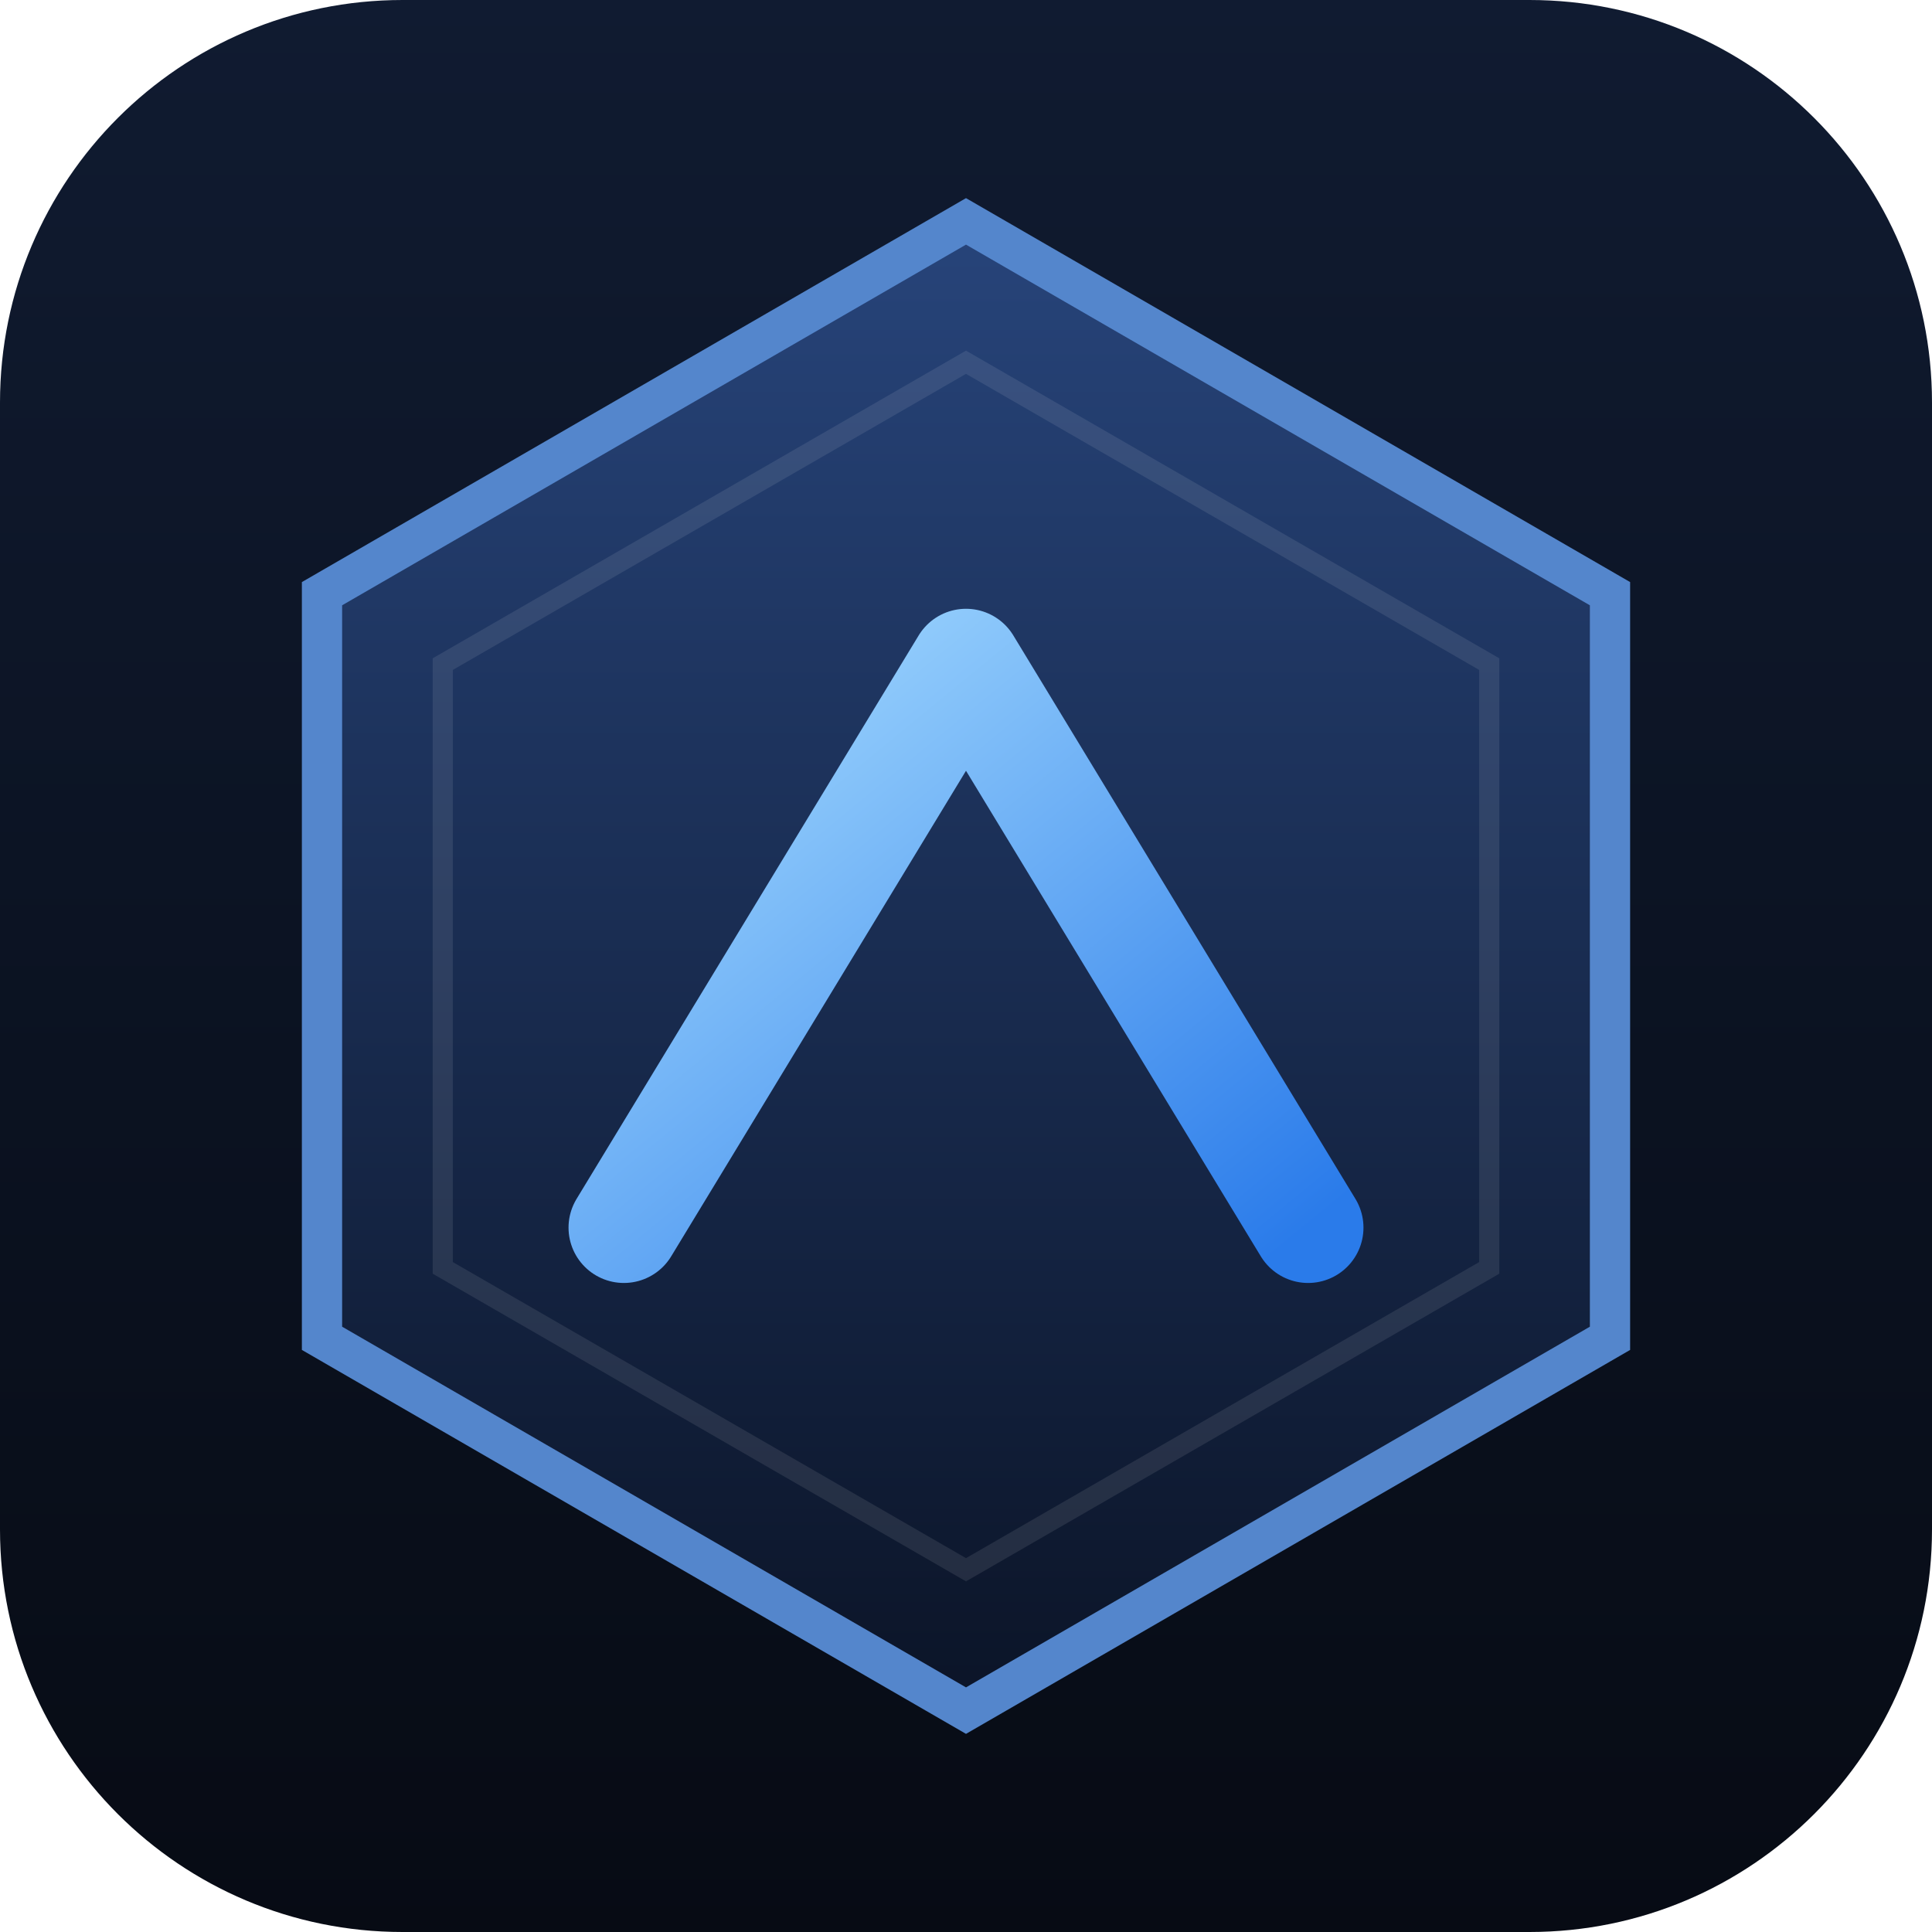
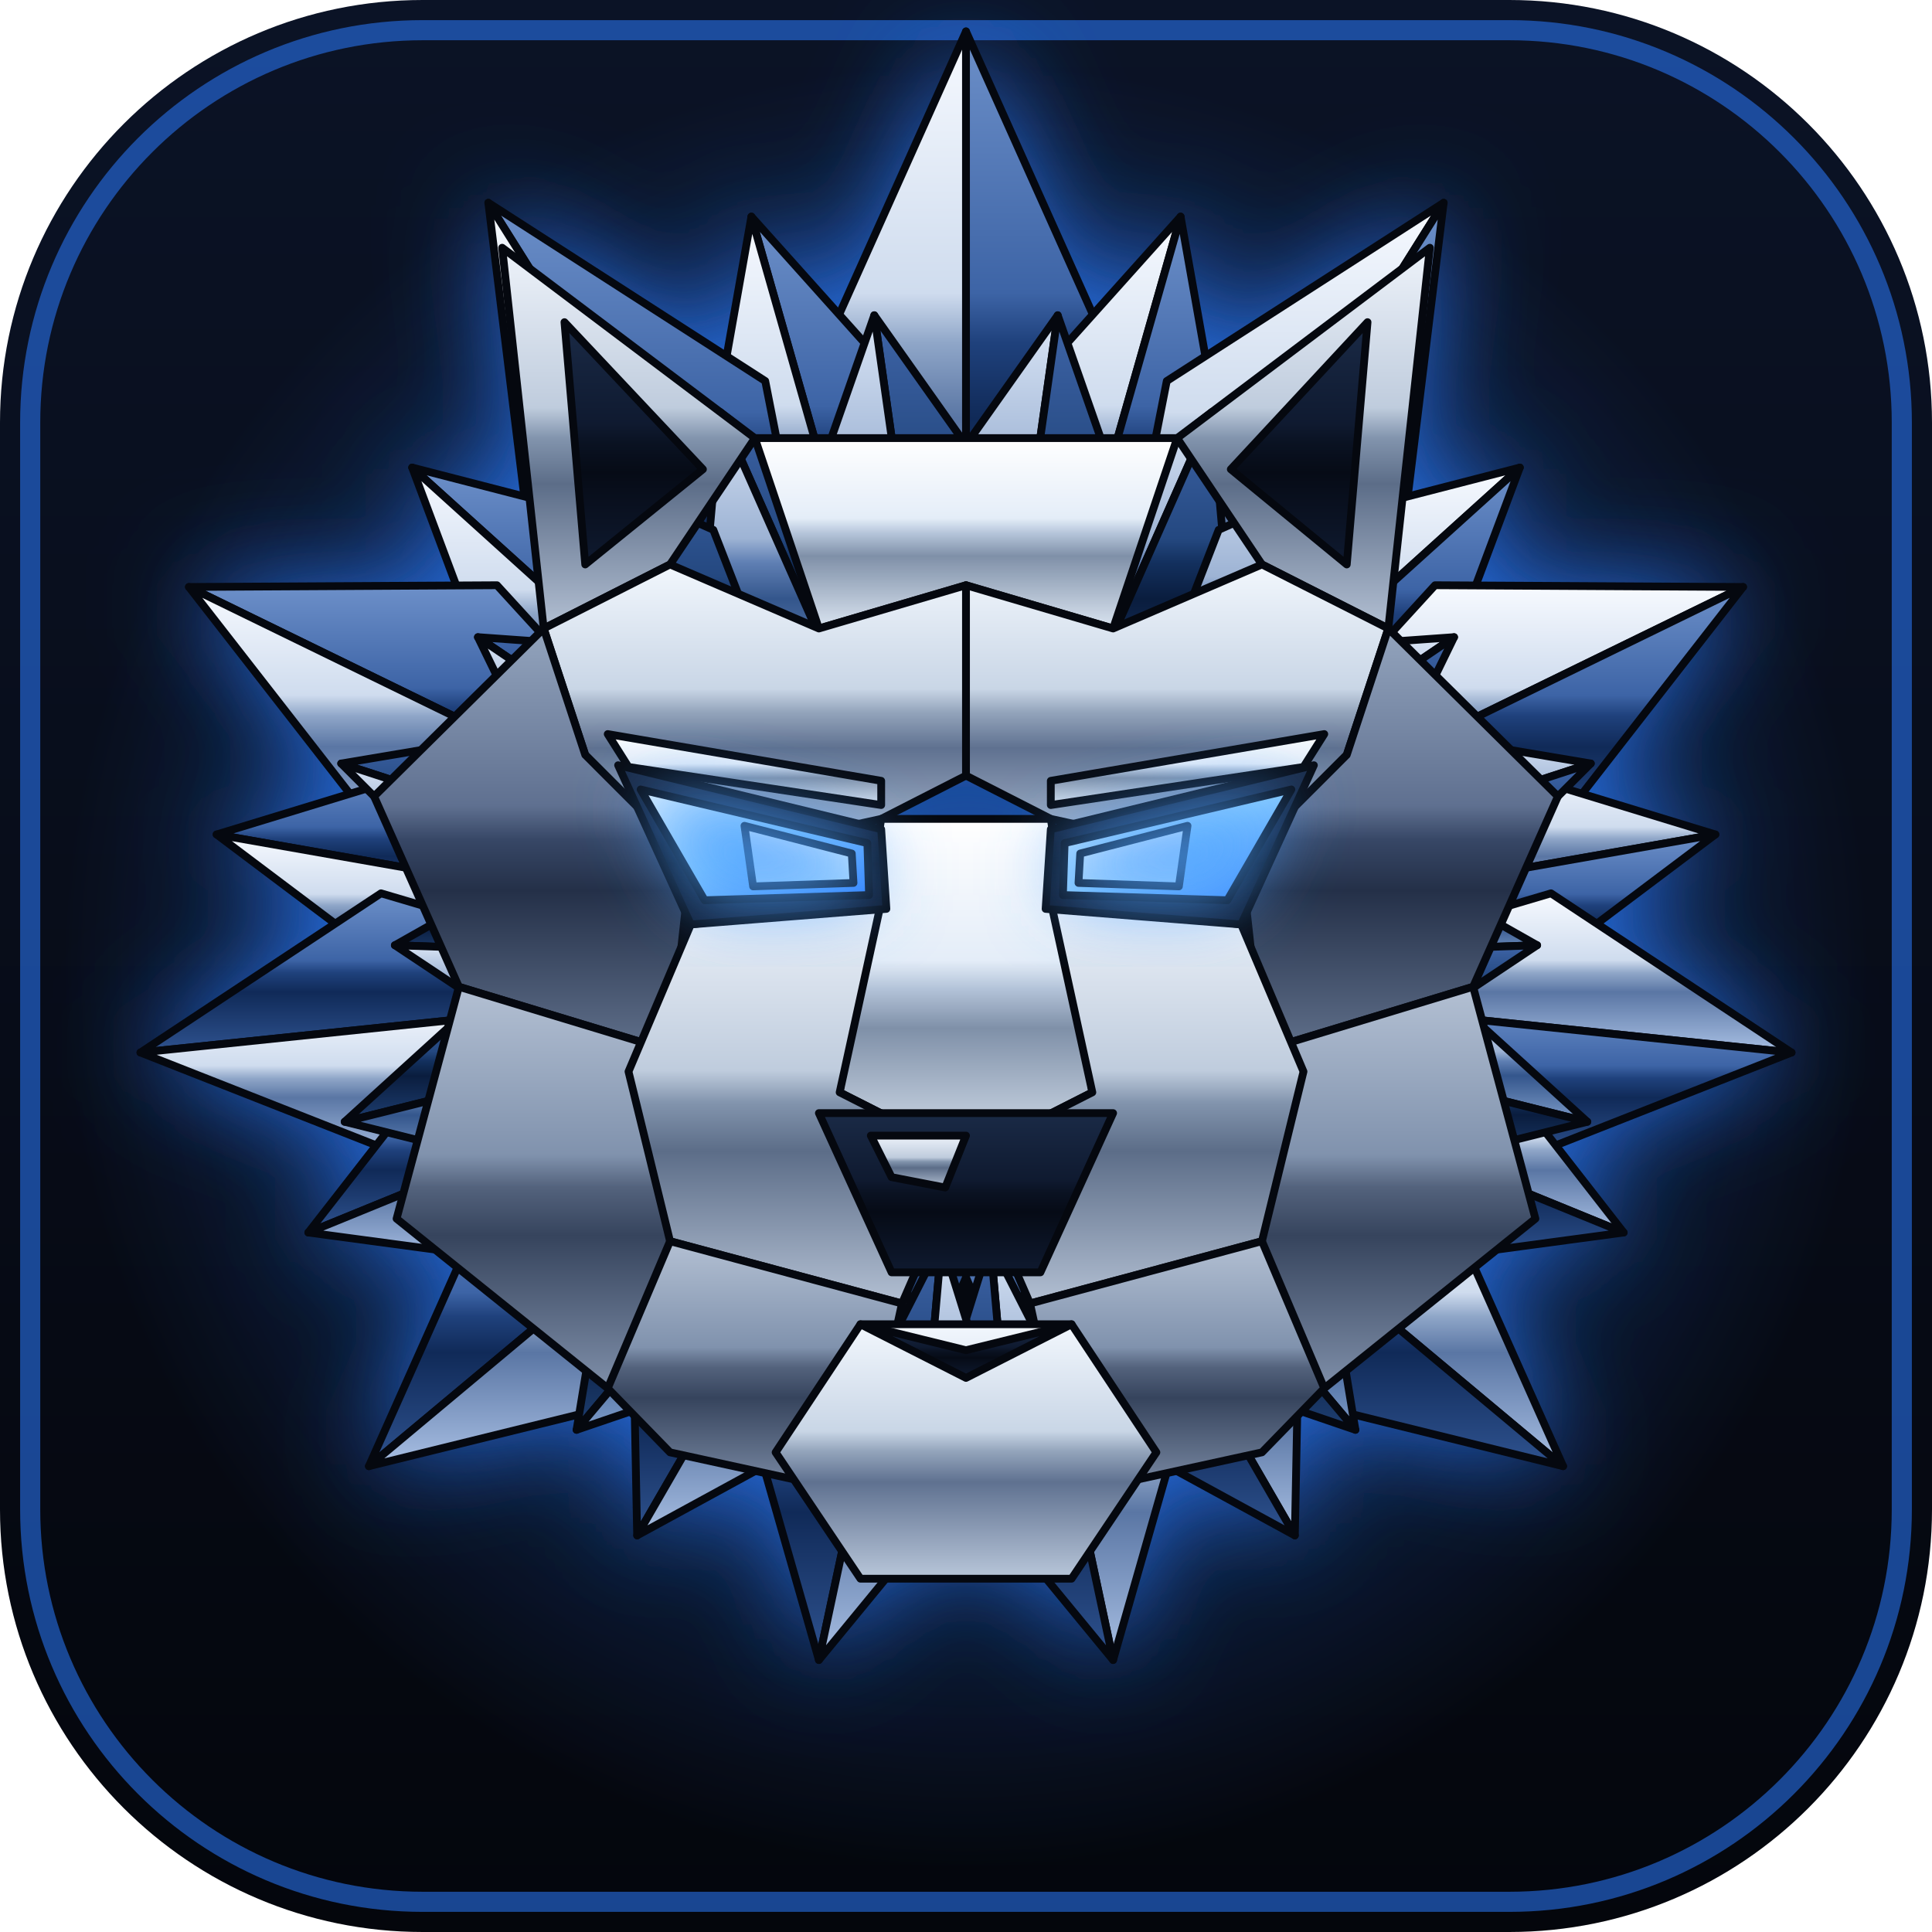
<svg xmlns="http://www.w3.org/2000/svg" viewBox="0 0 192 192">
  <defs>
    <linearGradient id="bg" x1="0" y1="0" x2="0" y2="1">
-       <stop offset="0" stop-color="#101b31" />
-       <stop offset="1" stop-color="#070b14" />
-     </linearGradient>
-     <linearGradient id="face" x1="0" y1="0" x2="0" y2="1">
-       <stop offset="0" stop-color="#27447a" />
-       <stop offset="1" stop-color="#0b1427" />
-     </linearGradient>
-     <linearGradient id="glow" x1="0" y1="0" x2="1" y2="1">
-       <stop offset="0" stop-color="#a6dcff" />
-       <stop offset="1" stop-color="#2a7bea" />
-     </linearGradient>
+       <stop offset="0" stop-color="#0b1326" />
+       <stop offset="1" stop-color="#04060c" />
+     </linearGradient>
+     <linearGradient id="bright" x1="0" y1="0" x2="0" y2="1">
+       <stop offset="0" stop-color="#ffffff" />
+       <stop offset=".42" stop-color="#e4edf8" />
+       <stop offset=".5" stop-color="#b5c5da" />
+       <stop offset=".62" stop-color="#7f90a8" />
+       <stop offset="1" stop-color="#dbe5f1" />
+     </linearGradient>
+     <linearGradient id="brightMid" x1="0" y1="0" x2="0" y2="1">
+       <stop offset="0" stop-color="#f2f7fd" />
+       <stop offset=".42" stop-color="#c9d6e6" />
+       <stop offset=".5" stop-color="#93a4bb" />
+       <stop offset=".62" stop-color="#5f7190" />
+       <stop offset="1" stop-color="#b9c7da" />
+     </linearGradient>
+     <linearGradient id="mid" x1="0" y1="0" x2="0" y2="1">
+       <stop offset="0" stop-color="#eef3fa" />
+       <stop offset=".42" stop-color="#bfccdd" />
+       <stop offset=".5" stop-color="#8294ad" />
+       <stop offset=".62" stop-color="#5c6d88" />
+       <stop offset="1" stop-color="#b3c0d3" />
+     </linearGradient>
+     <linearGradient id="midDark" x1="0" y1="0" x2="0" y2="1">
+       <stop offset="0" stop-color="#b3c0d3" />
+       <stop offset=".42" stop-color="#8092ad" />
+       <stop offset=".5" stop-color="#53627c" />
+       <stop offset=".62" stop-color="#36445d" />
+       <stop offset="1" stop-color="#7f8fa9" />
+     </linearGradient>
+     <linearGradient id="dark" x1="0" y1="0" x2="0" y2="1">
+       <stop offset="0" stop-color="#93a4bd" />
+       <stop offset=".42" stop-color="#5f7090" />
+       <stop offset=".5" stop-color="#374766" />
+       <stop offset=".62" stop-color="#243048" />
+       <stop offset="1" stop-color="#60708b" />
+     </linearGradient>
+     <linearGradient id="navy" x1="0" y1="0" x2="0" y2="1">
+       <stop offset="0" stop-color="#1a2a46" />
+       <stop offset=".42" stop-color="#0f1a30" />
+       <stop offset=".5" stop-color="#0a1222" />
+       <stop offset=".62" stop-color="#060b16" />
+       <stop offset="1" stop-color="#0f1a30" />
+     </linearGradient>
+     <linearGradient id="maneLight" x1="0" y1="0" x2="0" y2="1">
+       <stop offset="0" stop-color="#f7faff" />
+       <stop offset=".42" stop-color="#cfdcee" />
+       <stop offset=".5" stop-color="#8fa6c8" />
+       <stop offset=".62" stop-color="#5a76a4" />
+       <stop offset="1" stop-color="#a9c0e4" />
+     </linearGradient>
+     <linearGradient id="maneMid" x1="0" y1="0" x2="0" y2="1">
+       <stop offset="0" stop-color="#dbe6f6" />
+       <stop offset=".42" stop-color="#9db3d4" />
+       <stop offset=".5" stop-color="#5f7fb3" />
+       <stop offset=".62" stop-color="#34568c" />
+       <stop offset="1" stop-color="#7e9cc9" />
+     </linearGradient>
+     <linearGradient id="maneDark" x1="0" y1="0" x2="0" y2="1">
+       <stop offset="0" stop-color="#6d90c9" />
+       <stop offset=".42" stop-color="#3d64a6" />
+       <stop offset=".5" stop-color="#1f417c" />
+       <stop offset=".62" stop-color="#102a58" />
+       <stop offset="1" stop-color="#2f5390" />
+     </linearGradient>
+     <linearGradient id="maneDeep" x1="0" y1="0" x2="0" y2="1">
+       <stop offset="0" stop-color="#3f65a8" />
+       <stop offset=".42" stop-color="#244880" />
+       <stop offset=".5" stop-color="#13305e" />
+       <stop offset=".62" stop-color="#0a1d3e" />
+       <stop offset="1" stop-color="#1e3f72" />
+     </linearGradient>
+     <linearGradient id="eye" x1="0" y1="0" x2="1" y2="1">
+       <stop offset="0" stop-color="#eaf6ff" />
+       <stop offset=".5" stop-color="#8fd0ff" />
+       <stop offset="1" stop-color="#2b7bff" />
+     </linearGradient>
+     <linearGradient id="eyeHot" x1="0" y1="0" x2="0" y2="1">
+       <stop offset="0" stop-color="#ffffff" />
+       <stop offset="1" stop-color="#bfe6ff" />
+     </linearGradient>
+     <radialGradient id="halo" cx=".5" cy=".5" r=".5">
+       <stop offset="0" stop-color="#2b7bff" stop-opacity=".7" />
+       <stop offset=".55" stop-color="#2b7bff" stop-opacity=".25" />
+       <stop offset="1" stop-color="#2b7bff" stop-opacity="0" />
+     </radialGradient>
+     <filter id="eyeglow" x="-60%" y="-60%" width="220%" height="220%">
+       <feGaussianBlur stdDeviation="2.2" />
+     </filter>
+     <filter id="maneglow" x="-30%" y="-30%" width="160%" height="160%">
+       <feGaussianBlur stdDeviation="3" />
+     </filter>
  </defs>
-   <rect width="192" height="192" rx="40" fill="url(#bg)" />
-   <path d="M96 22 160 59v74L96 170 32 133V59z" fill="url(#face)" stroke="#5486cc" stroke-width="4" />
-   <path d="M96 36 148 66v60L96 156 44 126V66z" fill="none" stroke="rgba(255,255,255,.09)" stroke-width="2" />
-   <path d="m62 122 34-56 34 56" fill="none" stroke="url(#glow)" stroke-width="11" stroke-linecap="round" stroke-linejoin="round" />
-   <path d="M78 108h36" stroke="url(#glow)" stroke-width="11" stroke-linecap="round" />
+   <rect width="192" height="192" rx="42" fill="url(#bg)" />
+   <rect x="3" y="3" width="186" height="186" rx="39" fill="none" stroke="#2b7bff" stroke-opacity=".55" stroke-width="2" />
+   <g transform="translate(96 96) scale(1.72) translate(-50 -54)">
+     <circle cx="50" cy="54" r="52" fill="url(#halo)" />
+     <g fill="#2b7bff" opacity=".85" filter="url(#maneglow)">
+       <polygon points="46.3,36.4 42.8,30.4 50,20 50,42" />
+       <polygon points="50,42 50,20 57.2,30.4 53.7,36.4" />
+       <polygon points="55.6,36.9 55.6,29.9 67,24.6 56,43.6" />
+       <polygon points="56,43.6 67,24.6 68.1,37.1 62,40.6" />
+       <polygon points="44.4,36.9 44.4,29.9 33,24.6 44,43.6" />
+       <polygon points="44,43.6 33,24.6 31.9,37.1 38,40.6" />
+       <polygon points="63.4,42 66.9,35.9 79.4,37 60.4,48" />
+       <polygon points="60.4,48 79.4,37 74.1,48.4 67.1,48.4" />
+       <polygon points="36.6,42 33.1,35.9 20.6,37 39.6,48" />
+       <polygon points="39.6,48 20.6,37 25.9,48.4 32.9,48.4" />
+       <polygon points="67.6,50.3 73.6,46.8 84,54 62,54" />
+       <polygon points="62,54 84,54 73.6,61.2 67.6,57.7" />
+       <polygon points="32.4,50.3 26.4,46.8 16,54 38,54" />
+       <polygon points="38,54 16,54 26.4,61.2 32.4,57.7" />
+       <polygon points="67.1,59.6 74.1,59.6 79.4,71 60.4,60" />
+       <polygon points="60.4,60 79.4,71 66.9,72.1 63.4,66" />
+       <polygon points="32.9,59.6 25.9,59.6 20.6,71 39.6,60" />
+       <polygon points="39.6,60 20.6,71 33.1,72.1 36.6,66" />
+       <polygon points="62,67.4 68.1,70.9 67,83.4 56,64.4" />
+       <polygon points="56,64.4 67,83.4 55.6,78.1 55.6,71.1" />
+       <polygon points="38,67.4 31.9,70.9 33,83.4 44,64.4" />
+       <polygon points="44,64.4 33,83.4 44.4,78.1 44.4,71.1" />
+       <polygon points="53.7,71.6 57.2,77.6 50,88 50,66" />
+       <polygon points="50,66 50,88 42.8,77.6 46.3,71.6" />
+       <polygon points="46.2,30.3 41.8,18.3 50,0 50,36" />
+       <polygon points="50,36 50,0 58.2,18.3 53.8,30.3" />
+       <polygon points="53.5,30.3 52.9,21.3 62.4,10.7 55,36.7" />
+       <polygon points="55,36.7 62.4,10.7 64.9,24.8 59.6,32" />
+       <polygon points="46.5,30.3 47.1,21.3 37.6,10.7 45,36.7" />
+       <polygon points="45,36.7 37.6,10.7 35.1,24.8 40.4,32" />
+       <polygon points="59.3,31.9 61.6,20.2 77.6,9.9 59.5,38.7" />
+       <polygon points="59.5,38.7 77.6,9.9 75.3,28.7 65.8,35.9" />
+       <polygon points="40.7,31.9 38.4,20.2 22.4,9.9 40.5,38.7" />
+       <polygon points="40.5,38.7 22.4,9.9 24.7,28.7 34.2,35.9" />
+       <polygon points="65.5,35.7 69.2,28.5 82,25.2 63.4,42" />
+       <polygon points="63.4,42 82,25.2 77.4,37.5 69.8,40.5" />
+       <polygon points="34.5,35.7 30.8,28.5 18,25.2 36.6,42" />
+       <polygon points="36.6,42 18,25.2 22.6,37.5 30.2,40.5" />
+       <polygon points="69.6,40.2 77.1,32 94.9,32.1 66.2,46.1" />
+       <polygon points="66.2,46.1 94.9,32.1 84,46.1 73,47" />
+       <polygon points="30.4,40.2 22.9,32 5.1,32.1 33.8,46.1" />
+       <polygon points="33.8,46.1 5.1,32.1 16,46.1 27,47" />
+       <polygon points="72.9,46.7 80.2,42.4 93.3,46.4 67.7,50.9" />
+       <polygon points="67.7,50.9 93.3,46.4 82.4,54.6 74,53" />
+       <polygon points="27.1,46.7 19.8,42.4 6.7,46.4 32.3,50.9" />
+       <polygon points="32.3,50.9 6.7,46.4 17.6,54.6 26,53" />
+       <polygon points="74,52.7 83.8,49.8 97.7,59 67.9,55.9" />
+       <polygon points="67.9,55.9 97.7,59 82.2,65.1 73.2,60.3" />
+       <polygon points="26,52.7 16.2,49.8 2.3,59 32.1,55.9" />
+       <polygon points="32.1,55.9 2.3,59 17.8,65.1 26.8,60.3" />
+       <polygon points="73.3,59.9 80.6,59.9 88,69.4 66.7,60.7" />
+       <polygon points="66.7,60.7 88,69.4 76.1,71 70.8,65.9" />
+       <polygon points="26.7,59.9 19.4,59.9 12,69.4 33.3,60.7" />
+       <polygon points="33.3,60.7 12,69.4 23.9,71 29.2,65.9" />
+       <polygon points="70.3,66.8 78.7,69.9 84.5,82.9 63.8,65.6" />
+       <polygon points="63.8,65.6 84.5,82.9 70.7,79.5 66.2,71.8" />
+       <polygon points="29.7,66.8 21.3,69.9 15.5,82.9 36.2,65.6" />
+       <polygon points="36.2,65.6 15.5,82.9 29.3,79.5 33.8,71.8" />
+       <polygon points="64.4,73.2 69.2,76.9 69,86.9 59,69.6" />
+       <polygon points="59,69.6 69,86.9 60.2,82.1 59.4,76.1" />
+       <polygon points="35.6,73.2 30.8,76.9 31,86.9 41,69.6" />
+       <polygon points="41,69.6 31,86.9 39.8,82.1 40.6,76.1" />
+       <polygon points="57.8,76.7 61.7,82.9 58.5,94.1 53.7,71.6" />
+       <polygon points="53.7,71.6 58.5,94.1 51.1,85.1 52.1,77.9" />
+       <polygon points="42.2,76.7 38.3,82.9 41.5,94.1 46.3,71.6" />
+       <polygon points="46.3,71.6 41.5,94.1 48.9,85.1 47.9,77.9" />
+       <polygon points="52.6,77.9 54.5,82.3 50,89 50,72" />
+       <polygon points="50,72 50,89 45.5,82.3 47.4,77.9" />
+       <polygon points="50.4,32 49,25.3 55.3,16.4 52.2,38.2" />
+       <polygon points="52.2,38.2 55.3,16.4 58.9,26.7 55.7,32.7" />
+       <polygon points="49.6,32 51,25.3 44.7,16.4 47.8,38.2" />
+       <polygon points="47.8,38.2 44.7,16.4 41.1,26.7 44.3,32.7" />
+       <polygon points="56.7,33 57.1,27.5 64.2,22 56.5,39.4" />
+       <polygon points="56.5,39.4 64.2,22 65,31 61.1,35" />
+       <polygon points="43.3,33 42.9,27.5 35.8,22 43.5,39.4" />
+       <polygon points="43.5,39.4 35.8,22 35,31 38.9,35" />
+       <polygon points="62,35.5 64.6,28.8 75.1,24.1 60.3,41.7" />
+       <polygon points="60.3,41.7 75.1,24.1 72.3,35.3 66.1,39" />
+       <polygon points="38,35.5 35.4,28.8 24.9,24.1 39.7,41.7" />
+       <polygon points="39.7,41.7 24.9,24.1 27.7,35.3 33.9,39" />
+       <polygon points="66.8,39.8 69.8,35.6 78.2,35 63.3,45.1" />
+       <polygon points="63.3,45.1 78.2,35 74.5,42.6 69.5,43.8" />
+       <polygon points="33.2,39.8 30.2,35.6 21.8,35 36.7,45.1" />
+       <polygon points="36.7,45.1 21.8,35 25.5,42.6 30.5,43.8" />
+       <polygon points="69.9,44.7 75.4,40.5 86.1,42.3 65.2,49.1" />
+       <polygon points="65.2,49.1 86.1,42.3 78.4,50 71.6,49.8" />
+       <polygon points="30.1,44.7 24.6,40.5 13.9,42.3 34.8,49.1" />
+       <polygon points="34.8,49.1 13.9,42.3 21.6,50 28.4,49.8" />
+       <polygon points="71.8,50.8 76.1,48.9 83,52.8 66,53.4" />
+       <polygon points="66,53.4 83,52.8 76.4,57.2 71.9,55.6" />
+       <polygon points="28.2,50.8 23.9,48.9 17,52.8 34,53.4" />
+       <polygon points="34,53.4 17,52.8 23.6,57.2 28.1,55.6" />
+       <polygon points="71.8,56.7 78.2,56 85.9,63 65.5,57.9" />
+       <polygon points="65.5,57.9 85.9,63 75.9,65.5 70.5,61.9" />
+       <polygon points="28.2,56.7 21.8,56 14.1,63 34.5,57.9" />
+       <polygon points="34.5,57.9 14.1,63 24.1,65.5 29.5,61.9" />
+       <polygon points="70,63.2 74.3,63.8 77.4,70.5 63.7,62.2" />
+       <polygon points="63.7,62.2 77.4,70.5 70.1,70.8 67.5,67.3" />
+       <polygon points="30,63.2 25.7,63.8 22.6,70.5 36.3,62.2" />
+       <polygon points="36.3,62.2 22.6,70.5 29.9,70.8 32.5,67.3" />
+       <polygon points="66.1,69 71,71.7 72.5,80.8 60.3,66.3" />
+       <polygon points="60.3,66.3 72.5,80.8 63.7,77.8 62,72.5" />
+       <polygon points="33.9,69 29,71.7 27.5,80.8 39.7,66.3" />
+       <polygon points="39.7,66.3 27.5,80.8 36.3,77.8 38,72.5" />
+       <polygon points="60.1,73.5 62.9,76.3 61.1,82.9 55.7,68.9" />
+       <polygon points="55.7,68.9 61.1,82.9 55.4,79.2 55.6,75.3" />
+       <polygon points="39.9,73.5 37.1,76.3 38.9,82.9 44.3,68.9" />
+       <polygon points="44.3,68.9 38.9,82.9 44.6,79.2 44.4,75.3" />
+       <polygon points="54.3,75.6 56.4,79.8 52.9,86.9 51.4,69.9" />
+       <polygon points="51.4,69.9 52.9,86.9 48.1,80.6 49.5,76" />
+       <polygon points="45.7,75.6 43.6,79.8 47.1,86.9 48.6,69.9" />
+       <polygon points="48.6,69.9 47.1,86.9 51.9,80.6 50.5,76" />
+     </g>
+     <g stroke="#05080f" stroke-width=".45" stroke-linejoin="round">
+       <polygon points="46.3,36.4 42.8,30.4 50,20 50,42" fill="url(#maneDark)" />
+       <polygon points="50,42 50,20 57.2,30.4 53.7,36.4" fill="url(#maneDeep)" />
+       <polygon points="55.6,36.9 55.6,29.9 67,24.6 56,43.6" fill="url(#maneDark)" />
+       <polygon points="56,43.6 67,24.6 68.1,37.1 62,40.6" fill="url(#maneDeep)" />
+       <polygon points="44.4,36.9 44.4,29.9 33,24.6 44,43.6" fill="url(#maneDeep)" />
+       <polygon points="44,43.6 33,24.6 31.9,37.1 38,40.6" fill="url(#maneDark)" />
+       <polygon points="63.4,42 66.9,35.9 79.4,37 60.4,48" fill="url(#maneDark)" />
+       <polygon points="60.4,48 79.4,37 74.1,48.4 67.1,48.4" fill="url(#maneDeep)" />
+       <polygon points="36.6,42 33.1,35.9 20.6,37 39.6,48" fill="url(#maneDeep)" />
+       <polygon points="39.6,48 20.6,37 25.9,48.4 32.9,48.4" fill="url(#maneDark)" />
+       <polygon points="67.6,50.3 73.6,46.8 84,54 62,54" fill="url(#maneDark)" />
+       <polygon points="62,54 84,54 73.6,61.2 67.6,57.7" fill="url(#maneDeep)" />
+       <polygon points="32.4,50.3 26.4,46.8 16,54 38,54" fill="url(#maneDeep)" />
+       <polygon points="38,54 16,54 26.4,61.2 32.4,57.7" fill="url(#maneDark)" />
+       <polygon points="67.1,59.6 74.1,59.6 79.4,71 60.4,60" fill="url(#maneDark)" />
+       <polygon points="60.4,60 79.4,71 66.9,72.1 63.4,66" fill="url(#maneDeep)" />
+       <polygon points="32.9,59.6 25.9,59.6 20.6,71 39.6,60" fill="url(#maneDeep)" />
+       <polygon points="39.6,60 20.6,71 33.1,72.1 36.6,66" fill="url(#maneDark)" />
+       <polygon points="62,67.4 68.1,70.9 67,83.4 56,64.4" fill="url(#maneDark)" />
+       <polygon points="56,64.4 67,83.4 55.6,78.1 55.6,71.1" fill="url(#maneDeep)" />
+       <polygon points="38,67.4 31.9,70.9 33,83.4 44,64.4" fill="url(#maneDeep)" />
+       <polygon points="44,64.4 33,83.4 44.4,78.1 44.4,71.1" fill="url(#maneDark)" />
+       <polygon points="53.7,71.6 57.2,77.6 50,88 50,66" fill="url(#maneDark)" />
+       <polygon points="50,66 50,88 42.8,77.6 46.3,71.6" fill="url(#maneDeep)" />
+       <polygon points="46.2,30.3 41.8,18.3 50,0 50,36" fill="url(#maneLight)" />
+       <polygon points="50,36 50,0 58.2,18.3 53.8,30.3" fill="url(#maneDark)" />
+       <polygon points="53.5,30.3 52.9,21.3 62.4,10.7 55,36.7" fill="url(#maneLight)" />
+       <polygon points="55,36.7 62.4,10.7 64.9,24.8 59.6,32" fill="url(#maneDark)" />
+       <polygon points="46.5,30.3 47.1,21.3 37.6,10.7 45,36.7" fill="url(#maneDark)" />
+       <polygon points="45,36.7 37.6,10.7 35.1,24.8 40.4,32" fill="url(#maneLight)" />
+       <polygon points="59.3,31.9 61.6,20.2 77.6,9.9 59.5,38.7" fill="url(#maneLight)" />
+       <polygon points="59.5,38.7 77.6,9.9 75.3,28.7 65.8,35.9" fill="url(#maneDark)" />
+       <polygon points="40.7,31.9 38.4,20.2 22.4,9.9 40.5,38.7" fill="url(#maneDark)" />
+       <polygon points="40.5,38.7 22.4,9.9 24.7,28.7 34.2,35.9" fill="url(#maneLight)" />
+       <polygon points="65.5,35.7 69.2,28.5 82,25.2 63.4,42" fill="url(#maneLight)" />
+       <polygon points="63.4,42 82,25.2 77.4,37.5 69.8,40.5" fill="url(#maneDark)" />
+       <polygon points="34.5,35.7 30.8,28.5 18,25.2 36.6,42" fill="url(#maneDark)" />
+       <polygon points="36.6,42 18,25.2 22.6,37.5 30.2,40.5" fill="url(#maneLight)" />
+       <polygon points="69.6,40.2 77.1,32 94.9,32.1 66.2,46.1" fill="url(#maneLight)" />
+       <polygon points="66.2,46.1 94.9,32.1 84,46.1 73,47" fill="url(#maneDark)" />
+       <polygon points="30.4,40.2 22.9,32 5.1,32.1 33.8,46.1" fill="url(#maneDark)" />
+       <polygon points="33.8,46.1 5.1,32.1 16,46.1 27,47" fill="url(#maneLight)" />
+       <polygon points="72.9,46.7 80.2,42.4 93.3,46.4 67.7,50.9" fill="url(#maneLight)" />
+       <polygon points="67.7,50.9 93.3,46.4 82.4,54.6 74,53" fill="url(#maneDark)" />
+       <polygon points="27.1,46.7 19.8,42.4 6.7,46.4 32.3,50.9" fill="url(#maneDark)" />
+       <polygon points="32.3,50.9 6.7,46.4 17.6,54.6 26,53" fill="url(#maneLight)" />
+       <polygon points="74,52.7 83.8,49.8 97.7,59 67.9,55.9" fill="url(#maneLight)" />
+       <polygon points="67.9,55.9 97.7,59 82.2,65.1 73.2,60.3" fill="url(#maneDark)" />
+       <polygon points="26,52.7 16.2,49.8 2.3,59 32.1,55.9" fill="url(#maneDark)" />
+       <polygon points="32.1,55.9 2.3,59 17.8,65.1 26.8,60.3" fill="url(#maneLight)" />
+       <polygon points="73.3,59.9 80.6,59.9 88,69.4 66.7,60.7" fill="url(#maneLight)" />
+       <polygon points="66.7,60.7 88,69.4 76.1,71 70.8,65.9" fill="url(#maneDark)" />
+       <polygon points="26.7,59.9 19.4,59.9 12,69.4 33.3,60.7" fill="url(#maneDark)" />
+       <polygon points="33.3,60.7 12,69.4 23.9,71 29.2,65.9" fill="url(#maneLight)" />
+       <polygon points="70.3,66.8 78.7,69.9 84.5,82.9 63.8,65.6" fill="url(#maneLight)" />
+       <polygon points="63.8,65.6 84.5,82.9 70.7,79.5 66.2,71.8" fill="url(#maneDark)" />
+       <polygon points="29.7,66.8 21.3,69.9 15.5,82.9 36.2,65.6" fill="url(#maneDark)" />
+       <polygon points="36.2,65.6 15.5,82.9 29.3,79.5 33.8,71.8" fill="url(#maneLight)" />
+       <polygon points="64.4,73.2 69.2,76.9 69,86.9 59,69.6" fill="url(#maneLight)" />
+       <polygon points="59,69.6 69,86.9 60.2,82.1 59.4,76.1" fill="url(#maneDark)" />
+       <polygon points="35.6,73.2 30.8,76.9 31,86.9 41,69.6" fill="url(#maneDark)" />
+       <polygon points="41,69.6 31,86.9 39.8,82.1 40.6,76.1" fill="url(#maneLight)" />
+       <polygon points="57.8,76.7 61.7,82.9 58.5,94.1 53.7,71.6" fill="url(#maneLight)" />
+       <polygon points="53.7,71.6 58.5,94.1 51.1,85.1 52.1,77.9" fill="url(#maneDark)" />
+       <polygon points="42.2,76.7 38.3,82.9 41.5,94.1 46.3,71.6" fill="url(#maneDark)" />
+       <polygon points="46.3,71.6 41.5,94.1 48.9,85.1 47.9,77.9" fill="url(#maneLight)" />
+       <polygon points="52.6,77.9 54.5,82.3 50,89 50,72" fill="url(#maneLight)" />
+       <polygon points="50,72 50,89 45.5,82.3 47.4,77.9" fill="url(#maneDark)" />
+       <polygon points="50.4,32 49,25.3 55.3,16.4 52.2,38.2" fill="url(#maneMid)" />
+       <polygon points="52.2,38.2 55.3,16.4 58.9,26.7 55.7,32.7" fill="url(#maneDeep)" />
+       <polygon points="49.6,32 51,25.3 44.7,16.4 47.8,38.2" fill="url(#maneDeep)" />
+       <polygon points="47.8,38.2 44.7,16.4 41.1,26.7 44.3,32.7" fill="url(#maneMid)" />
+       <polygon points="56.7,33 57.1,27.5 64.2,22 56.5,39.4" fill="url(#maneMid)" />
+       <polygon points="56.5,39.4 64.2,22 65,31 61.1,35" fill="url(#maneDeep)" />
+       <polygon points="43.3,33 42.9,27.5 35.8,22 43.5,39.4" fill="url(#maneDeep)" />
+       <polygon points="43.5,39.4 35.8,22 35,31 38.9,35" fill="url(#maneMid)" />
+       <polygon points="62,35.5 64.6,28.8 75.1,24.1 60.3,41.7" fill="url(#maneMid)" />
+       <polygon points="60.3,41.7 75.1,24.1 72.3,35.3 66.1,39" fill="url(#maneDeep)" />
+       <polygon points="38,35.5 35.4,28.8 24.9,24.1 39.7,41.7" fill="url(#maneDeep)" />
+       <polygon points="39.7,41.7 24.9,24.1 27.7,35.3 33.9,39" fill="url(#maneMid)" />
+       <polygon points="66.8,39.8 69.8,35.6 78.2,35 63.3,45.1" fill="url(#maneMid)" />
+       <polygon points="63.3,45.1 78.2,35 74.5,42.6 69.5,43.8" fill="url(#maneDeep)" />
+       <polygon points="33.2,39.8 30.2,35.6 21.8,35 36.7,45.1" fill="url(#maneDeep)" />
+       <polygon points="36.7,45.1 21.8,35 25.5,42.6 30.5,43.8" fill="url(#maneMid)" />
+       <polygon points="69.9,44.7 75.4,40.5 86.1,42.3 65.2,49.1" fill="url(#maneMid)" />
+       <polygon points="65.2,49.1 86.1,42.3 78.4,50 71.6,49.8" fill="url(#maneDeep)" />
+       <polygon points="30.1,44.7 24.6,40.5 13.9,42.3 34.8,49.1" fill="url(#maneDeep)" />
+       <polygon points="34.8,49.1 13.9,42.3 21.6,50 28.4,49.8" fill="url(#maneMid)" />
+       <polygon points="71.8,50.8 76.1,48.9 83,52.8 66,53.4" fill="url(#maneMid)" />
+       <polygon points="66,53.4 83,52.8 76.4,57.2 71.9,55.6" fill="url(#maneDeep)" />
+       <polygon points="28.2,50.8 23.9,48.9 17,52.8 34,53.4" fill="url(#maneDeep)" />
+       <polygon points="34,53.4 17,52.8 23.6,57.2 28.1,55.6" fill="url(#maneMid)" />
+       <polygon points="71.8,56.7 78.2,56 85.9,63 65.5,57.9" fill="url(#maneMid)" />
+       <polygon points="65.5,57.9 85.9,63 75.9,65.5 70.5,61.9" fill="url(#maneDeep)" />
+       <polygon points="28.2,56.7 21.8,56 14.1,63 34.5,57.9" fill="url(#maneDeep)" />
+       <polygon points="34.5,57.9 14.1,63 24.1,65.5 29.5,61.9" fill="url(#maneMid)" />
+       <polygon points="70,63.2 74.3,63.8 77.4,70.5 63.7,62.2" fill="url(#maneMid)" />
+       <polygon points="63.7,62.2 77.4,70.5 70.1,70.8 67.5,67.3" fill="url(#maneDeep)" />
+       <polygon points="30,63.2 25.7,63.8 22.6,70.5 36.3,62.2" fill="url(#maneDeep)" />
+       <polygon points="36.3,62.2 22.6,70.5 29.9,70.8 32.5,67.3" fill="url(#maneMid)" />
+       <polygon points="66.1,69 71,71.7 72.5,80.8 60.3,66.3" fill="url(#maneMid)" />
+       <polygon points="60.3,66.3 72.5,80.8 63.7,77.8 62,72.5" fill="url(#maneDeep)" />
+       <polygon points="33.9,69 29,71.7 27.5,80.8 39.7,66.3" fill="url(#maneDeep)" />
+       <polygon points="39.7,66.3 27.5,80.8 36.3,77.8 38,72.5" fill="url(#maneMid)" />
+       <polygon points="60.1,73.5 62.9,76.3 61.1,82.9 55.7,68.9" fill="url(#maneMid)" />
+       <polygon points="55.7,68.9 61.1,82.9 55.4,79.2 55.6,75.3" fill="url(#maneDeep)" />
+       <polygon points="39.9,73.5 37.1,76.3 38.9,82.9 44.3,68.9" fill="url(#maneDeep)" />
+       <polygon points="44.3,68.9 38.9,82.9 44.6,79.2 44.4,75.3" fill="url(#maneMid)" />
+       <polygon points="54.3,75.6 56.4,79.8 52.9,86.9 51.4,69.9" fill="url(#maneMid)" />
+       <polygon points="51.4,69.9 52.9,86.9 48.1,80.6 49.5,76" fill="url(#maneDeep)" />
+       <polygon points="45.7,75.6 43.6,79.8 47.1,86.9 48.6,69.9" fill="url(#maneDeep)" />
+       <polygon points="48.6,69.9 47.1,86.9 51.9,80.6 50.5,76" fill="url(#maneMid)" />
+       <polygon points="37.8,23.5 62.2,23.5 58.5,34.5 50,32 41.5,34.5" fill="url(#bright)" />
+       <polygon points="37.8,23.5 23.2,12.5 25.6,34.5 32.9,30.8" fill="url(#mid)" />
+       <polygon points="62.2,23.5 76.8,12.5 74.4,34.5 67.1,30.8" fill="url(#mid)" />
+       <polygon points="34.8,25.3 26.8,16.8 28,30.8" fill="url(#navy)" />
+       <polygon points="65.3,25.3 73.2,16.8 72,30.8" fill="url(#navy)" />
+       <polygon points="25.6,34.5 32.9,30.8 41.5,34.5 50,32 50,43 45.1,45.5 34.1,47.9 28,41.8" fill="url(#brightMid)" />
+       <polygon points="74.4,34.5 67.1,30.8 58.5,34.5 50,32 50,43 54.9,45.5 65.9,47.9 72,41.8" fill="url(#brightMid)" />
+       <polygon points="25.6,34.5 28,41.8 34.1,47.9 32.9,58.9 20.7,55.2 15.8,44.2" fill="url(#dark)" />
+       <polygon points="74.4,34.5 72,41.8 65.9,47.9 67.1,58.9 79.3,55.2 84.2,44.2" fill="url(#dark)" />
+       <polygon points="20.7,55.2 32.9,58.9 35.4,69.9 29.3,78.4 17.1,68.6" fill="url(#midDark)" />
+       <polygon points="79.3,55.2 67.1,58.9 64.6,69.9 70.7,78.4 82.9,68.6" fill="url(#midDark)" />
+       <polygon points="45.1,45.5 54.9,45.5 57.3,61.3 50,65 42.7,61.3" fill="url(#bright)" />
+       <polygon points="34.1,51.6 45.1,50.3 42.7,61.3 50,65 46.3,73.5 32.9,69.9 30.5,60.1" fill="url(#mid)" />
+       <polygon points="65.9,51.6 54.9,50.3 57.3,61.3 50,65 53.7,73.5 67.1,69.9 69.5,60.1" fill="url(#mid)" />
+       <polygon points="29.3,40.6 45.1,43.3 45.1,44.7 30.5,42.5" fill="url(#bright)" />
+       <polygon points="70.7,40.6 54.9,43.3 54.9,44.7 69.5,42.5" fill="url(#bright)" />
+       <polygon points="29.9,42.4 45.1,46.1 45.4,50.7 34.1,51.6" fill="url(#navy)" />
+       <polygon points="70.1,42.4 54.9,46.1 54.6,50.7 65.9,51.6" fill="url(#navy)" />
+       <polygon points="31.2,43.8 44.3,46.9 44.4,49.9 34.9,50.2" fill="url(#eye)" />
+       <polygon points="68.8,43.8 55.7,46.9 55.6,49.9 65.1,50.2" fill="url(#eye)" />
+       <polygon points="37.2,45.9 43.4,47.5 43.5,49.2 37.7,49.4" fill="url(#eyeHot)" />
+       <polygon points="62.8,45.9 56.6,47.5 56.5,49.2 62.3,49.4" fill="url(#eyeHot)" />
+       <polygon points="32.9,69.9 46.3,73.5 43.9,84.5 32.9,82.1 29.3,78.4" fill="url(#midDark)" />
+       <polygon points="67.1,69.9 53.7,73.5 56.1,84.5 67.1,82.1 70.7,78.4" fill="url(#midDark)" />
+       <polygon points="41.5,62.5 58.5,62.5 54.3,71.7 45.7,71.7" fill="url(#navy)" />
+       <polygon points="44.5,63.8 50,63.8 48.8,66.8 45.7,66.2" fill="url(#mid)" />
+       <polygon points="43.9,74.7 56.1,74.7 61,82.1 56.1,89.4 43.9,89.4 39,82.1" fill="url(#brightMid)" />
+       <polygon points="43.9,74.7 50,77.8 56.1,74.7 50,76.2" fill="url(#navy)" />
+     </g>
+     <polygon points="31.2,43.8 44.3,46.9 44.4,49.9 34.9,50.2" fill="#4fa3ff" filter="url(#eyeglow)" />
+     <polygon points="68.8,43.8 55.7,46.9 55.6,49.9 65.1,50.2" fill="#4fa3ff" filter="url(#eyeglow)" />
+   </g>
</svg>
